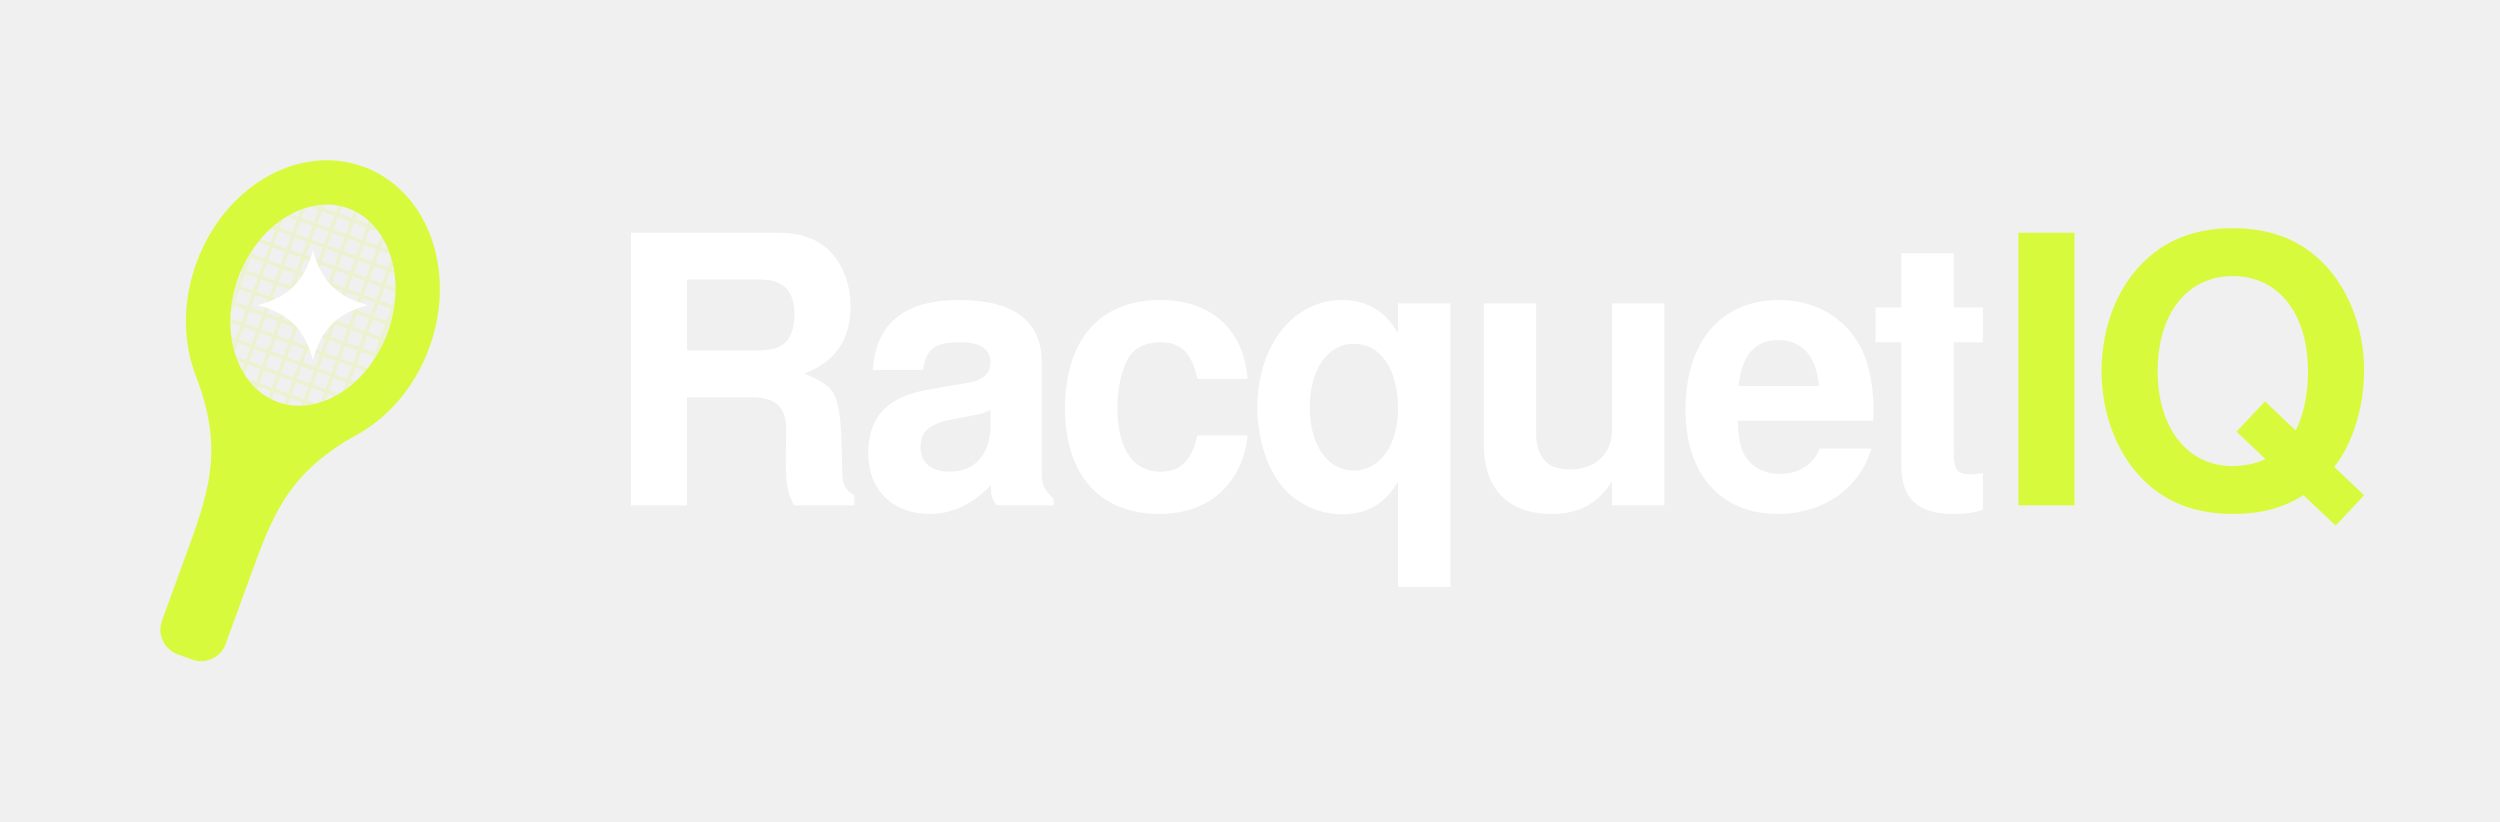
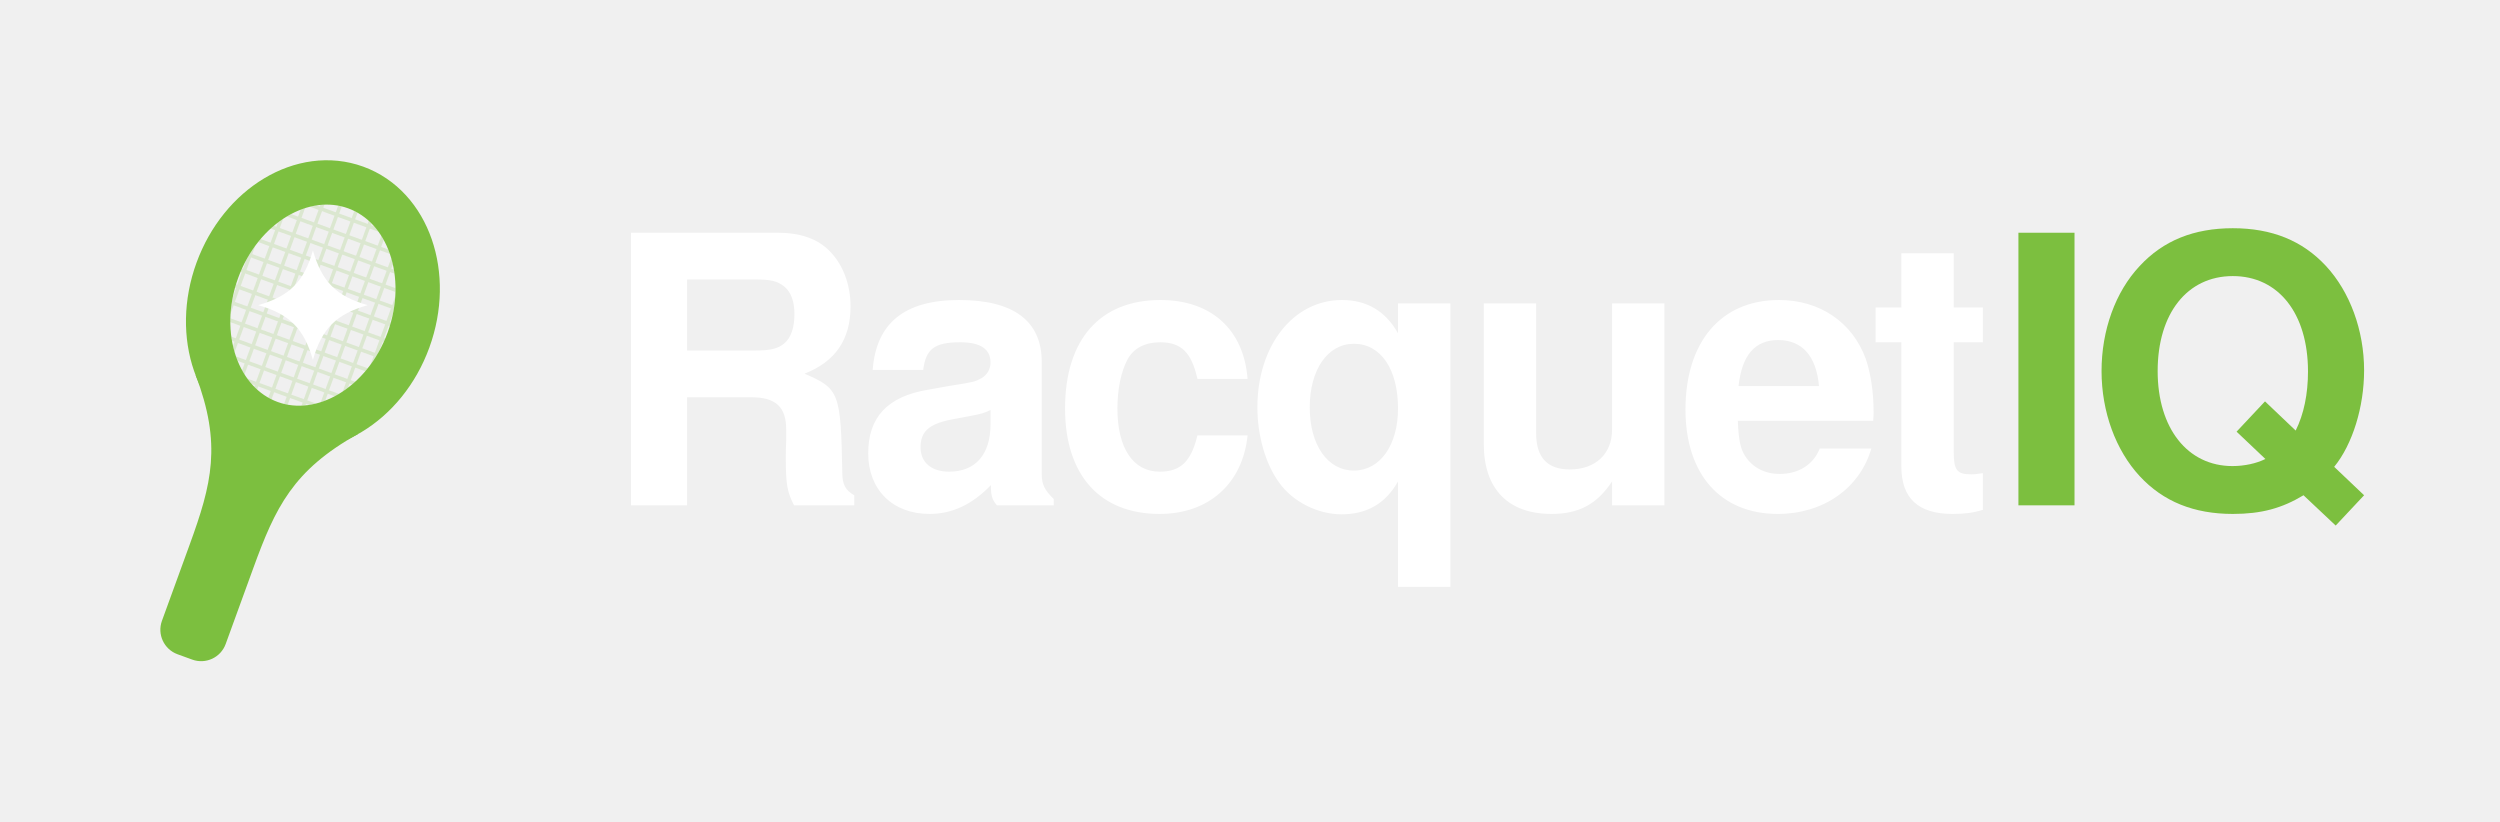
<svg xmlns="http://www.w3.org/2000/svg" width="1123" height="369" viewBox="0 0 1123 369" role="img" aria-label="RacquetIQ">
  <defs>
    <clipPath id="racquetai-bed">
      <path d="M 0 -166 C 33.69 -166 61 -130.63 61 -87 C 61 -43.37 33.69 -8 0 -8 C -33.69 -8 -61 -43.37 -61 -87 C -61 -130.63 -33.69 -166 0 -166 Z" />
    </clipPath>
  </defs>
  <svg x="-9.2" y="40.5" width="288" height="288" viewBox="0 0 512 512">
    <g transform="translate(235.25 256.85) rotate(20) scale(1.0416)">
-       <ellipse cx="0" cy="-87" rx="78" ry="96" fill="none" stroke="#D8FA3C" stroke-width="34" />
-       <path d="M 66.24 -6 C 28.94 37.16 26 68.4 26 118 L 26 180 C 26 191.05 17.05 200 6 200 L -6 200 C -17.05 200 -26 191.05 -26 180 L -26 118 C -26 68.4 -28.94 37.16 -66.24 -6 Z" fill="#D8FA3C" />
-       <g clip-path="url(#racquetai-bed)" opacity="0.18" stroke="#D8FA3C" stroke-width="2.8" stroke-linecap="round">
+       <ellipse cx="0" cy="-87" rx="78" ry="96" fill="none" stroke="#7CBF3F" stroke-width="34" />
+       <path d="M 66.24 -6 C 28.94 37.16 26 68.4 26 118 L 26 180 C 26 191.05 17.05 200 6 200 L -6 200 C -17.05 200 -26 191.05 -26 180 L -26 118 C -26 68.4 -28.94 37.16 -66.24 -6 Z" fill="#7CBF3F" />
+       <g clip-path="url(#racquetai-bed)" opacity="0.18" stroke="#7CBF3F" stroke-width="2.8" stroke-linecap="round">
        <path d="M -58.5 -183 V 9 M -45.5 -183 V 9 M -32.5 -183 V 9 M -19.5 -183 V 9 M -6.5 -183 V 9 M 6.5 -183 V 9 M 19.5 -183 V 9 M 32.5 -183 V 9 M 45.5 -183 V 9 M 58.5 -183 V 9" />
        <path d="M -78 -158.5 H 78 M -78 -145.5 H 78 M -78 -132.5 H 78 M -78 -119.5 H 78 M -78 -106.5 H 78 M -78 -93.5 H 78 M -78 -80.5 H 78 M -78 -67.5 H 78 M -78 -54.5 H 78 M -78 -41.5 H 78 M -78 -28.5 H 78 M -78 -15.5 H 78" />
      </g>
      <path d="M -14.36 -126.47 C 0.14 -106.27 14.67 -99.49 39.47 -101.36 C 19.27 -86.86 12.49 -72.33 14.36 -47.53 C -0.14 -67.73 -14.67 -74.51 -39.47 -72.64 C -19.27 -87.14 -12.49 -101.67 -14.36 -126.47 Z" fill="#FFFFFF" />
    </g>
  </svg>
-   <text x="270" y="227" font-family="-apple-system, SF Pro Display, Helvetica Neue, Helvetica, Arial, sans-serif" font-size="168" font-weight="700" letter-spacing="-6" fill="#FFFFFF">Racquet<tspan fill="#D8FA3C">IQ</tspan>
+   <text x="270" y="227" font-family="-apple-system, SF Pro Display, Helvetica Neue, Helvetica, Arial, sans-serif" font-size="168" font-weight="700" letter-spacing="-6" fill="#FFFFFF">Racquet<tspan fill="#7CBF3F">IQ</tspan>
  </text>
</svg>
